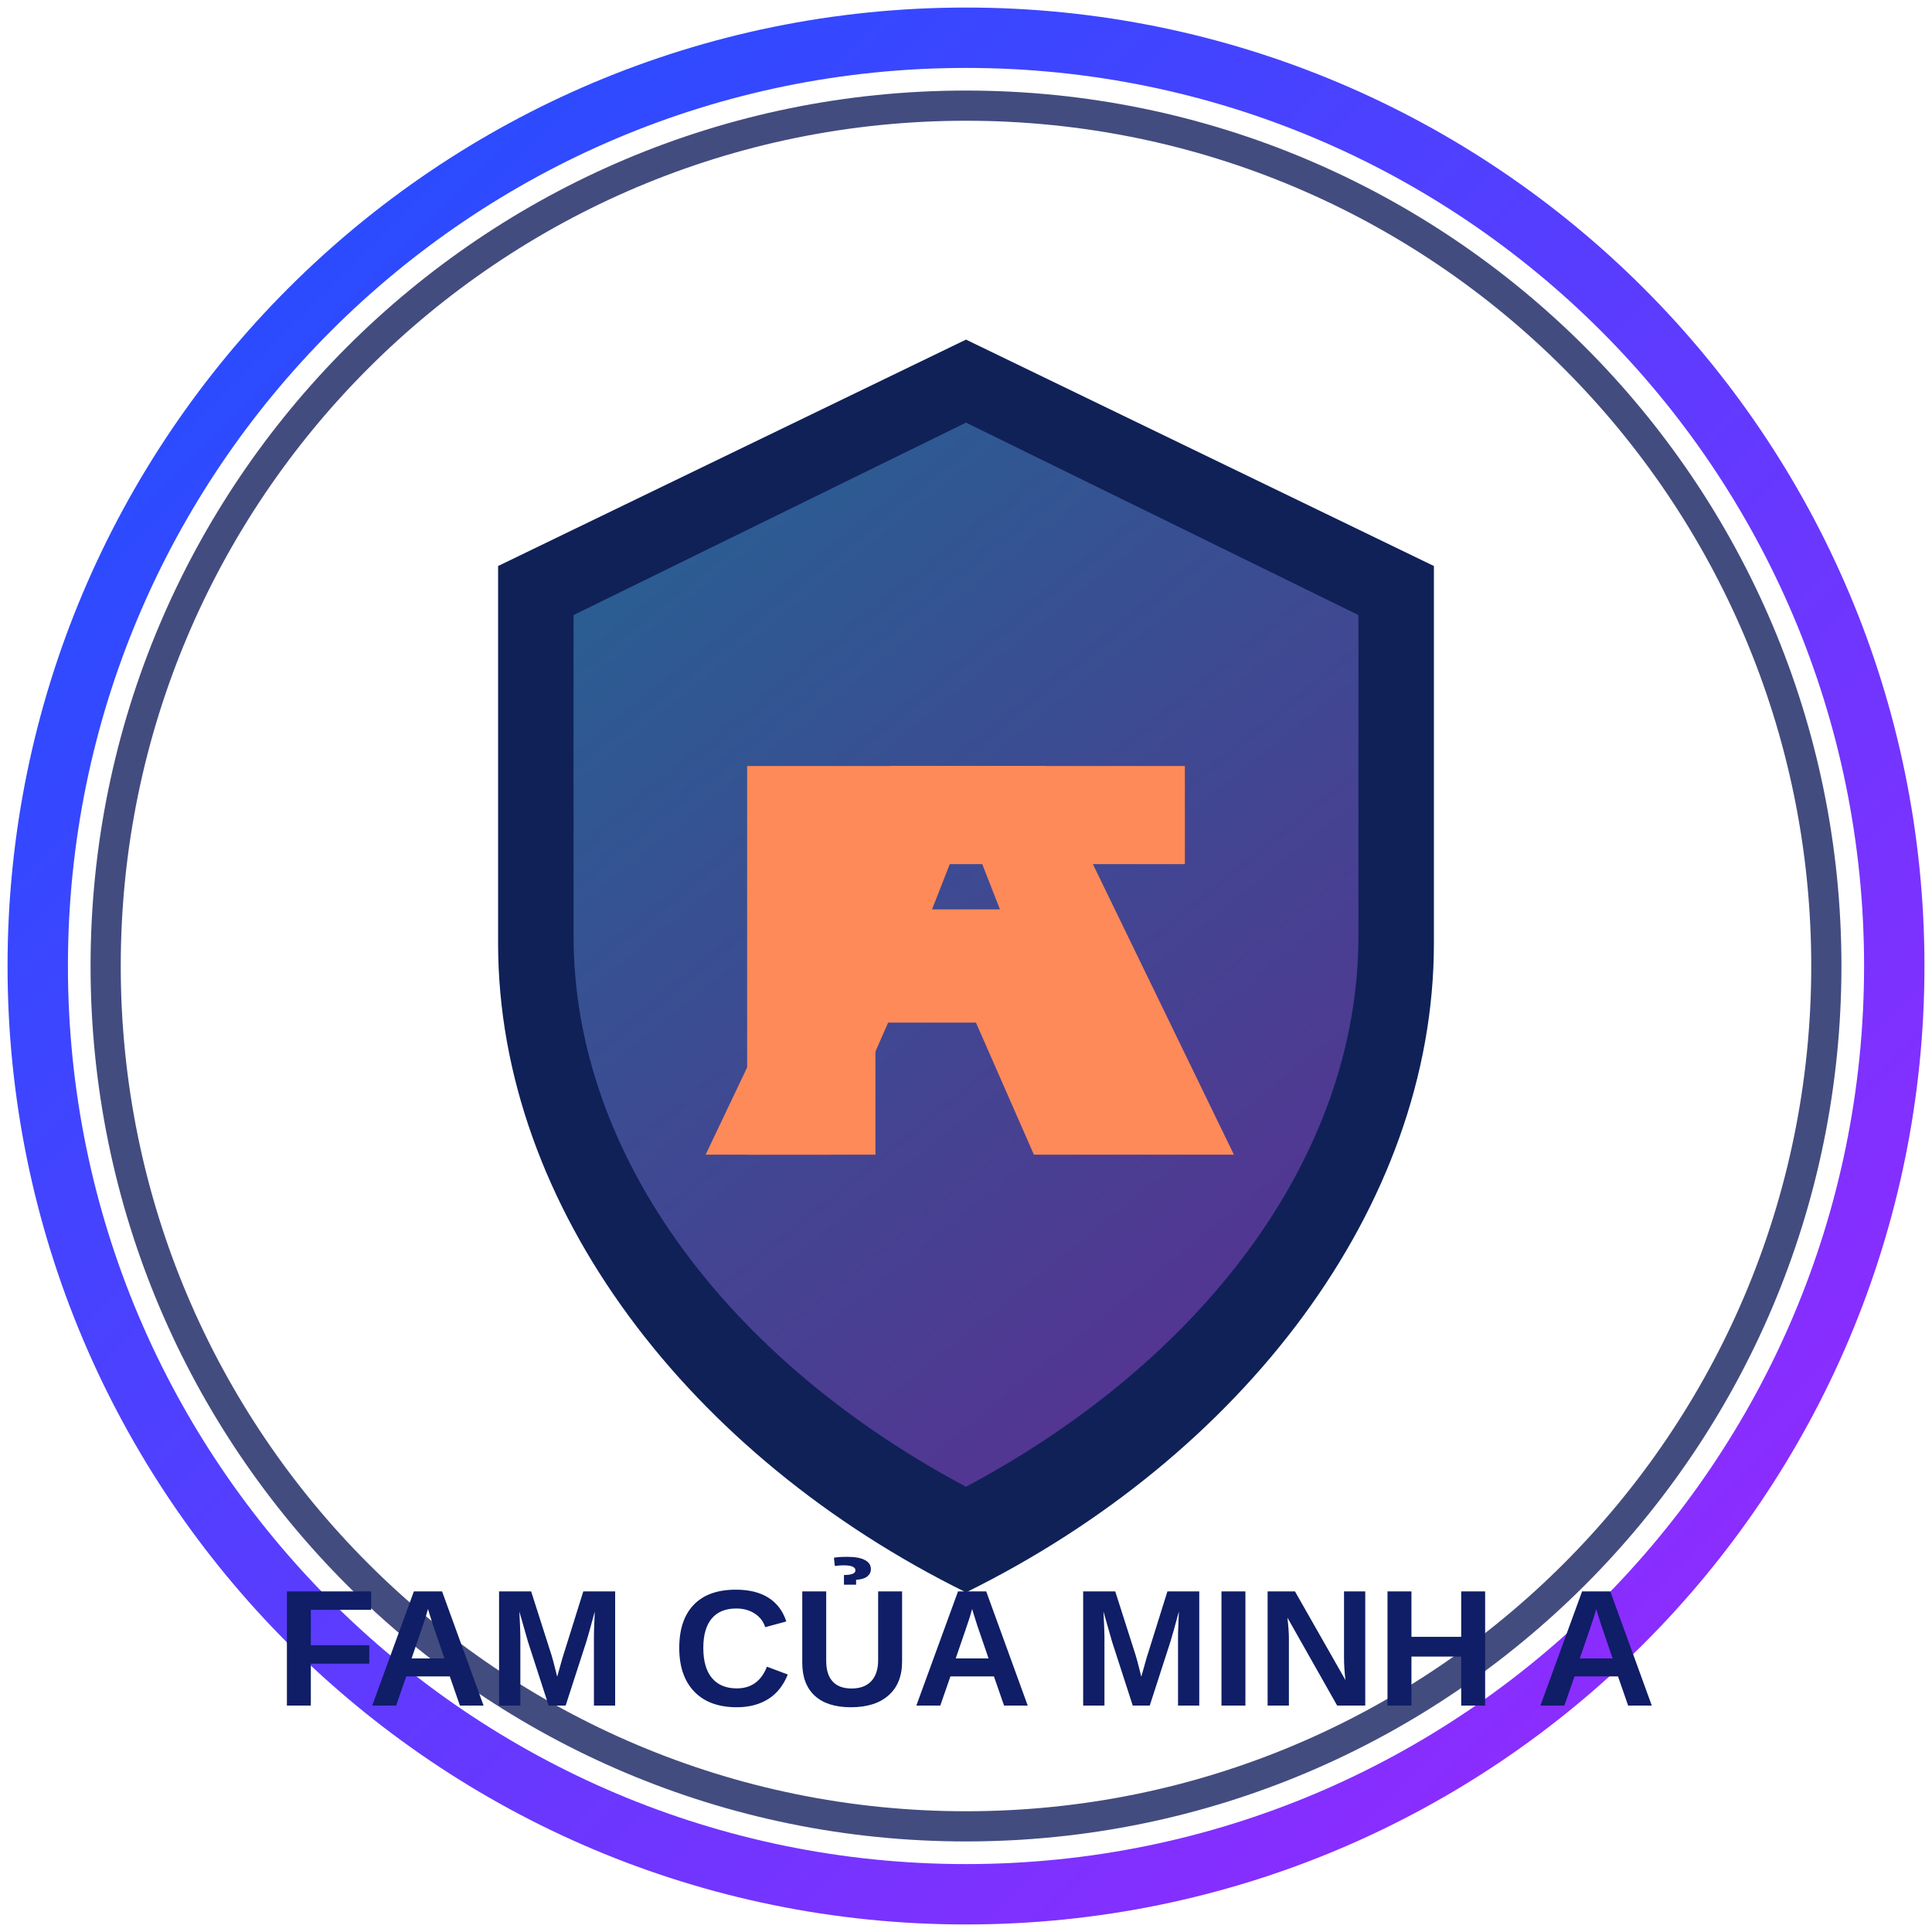
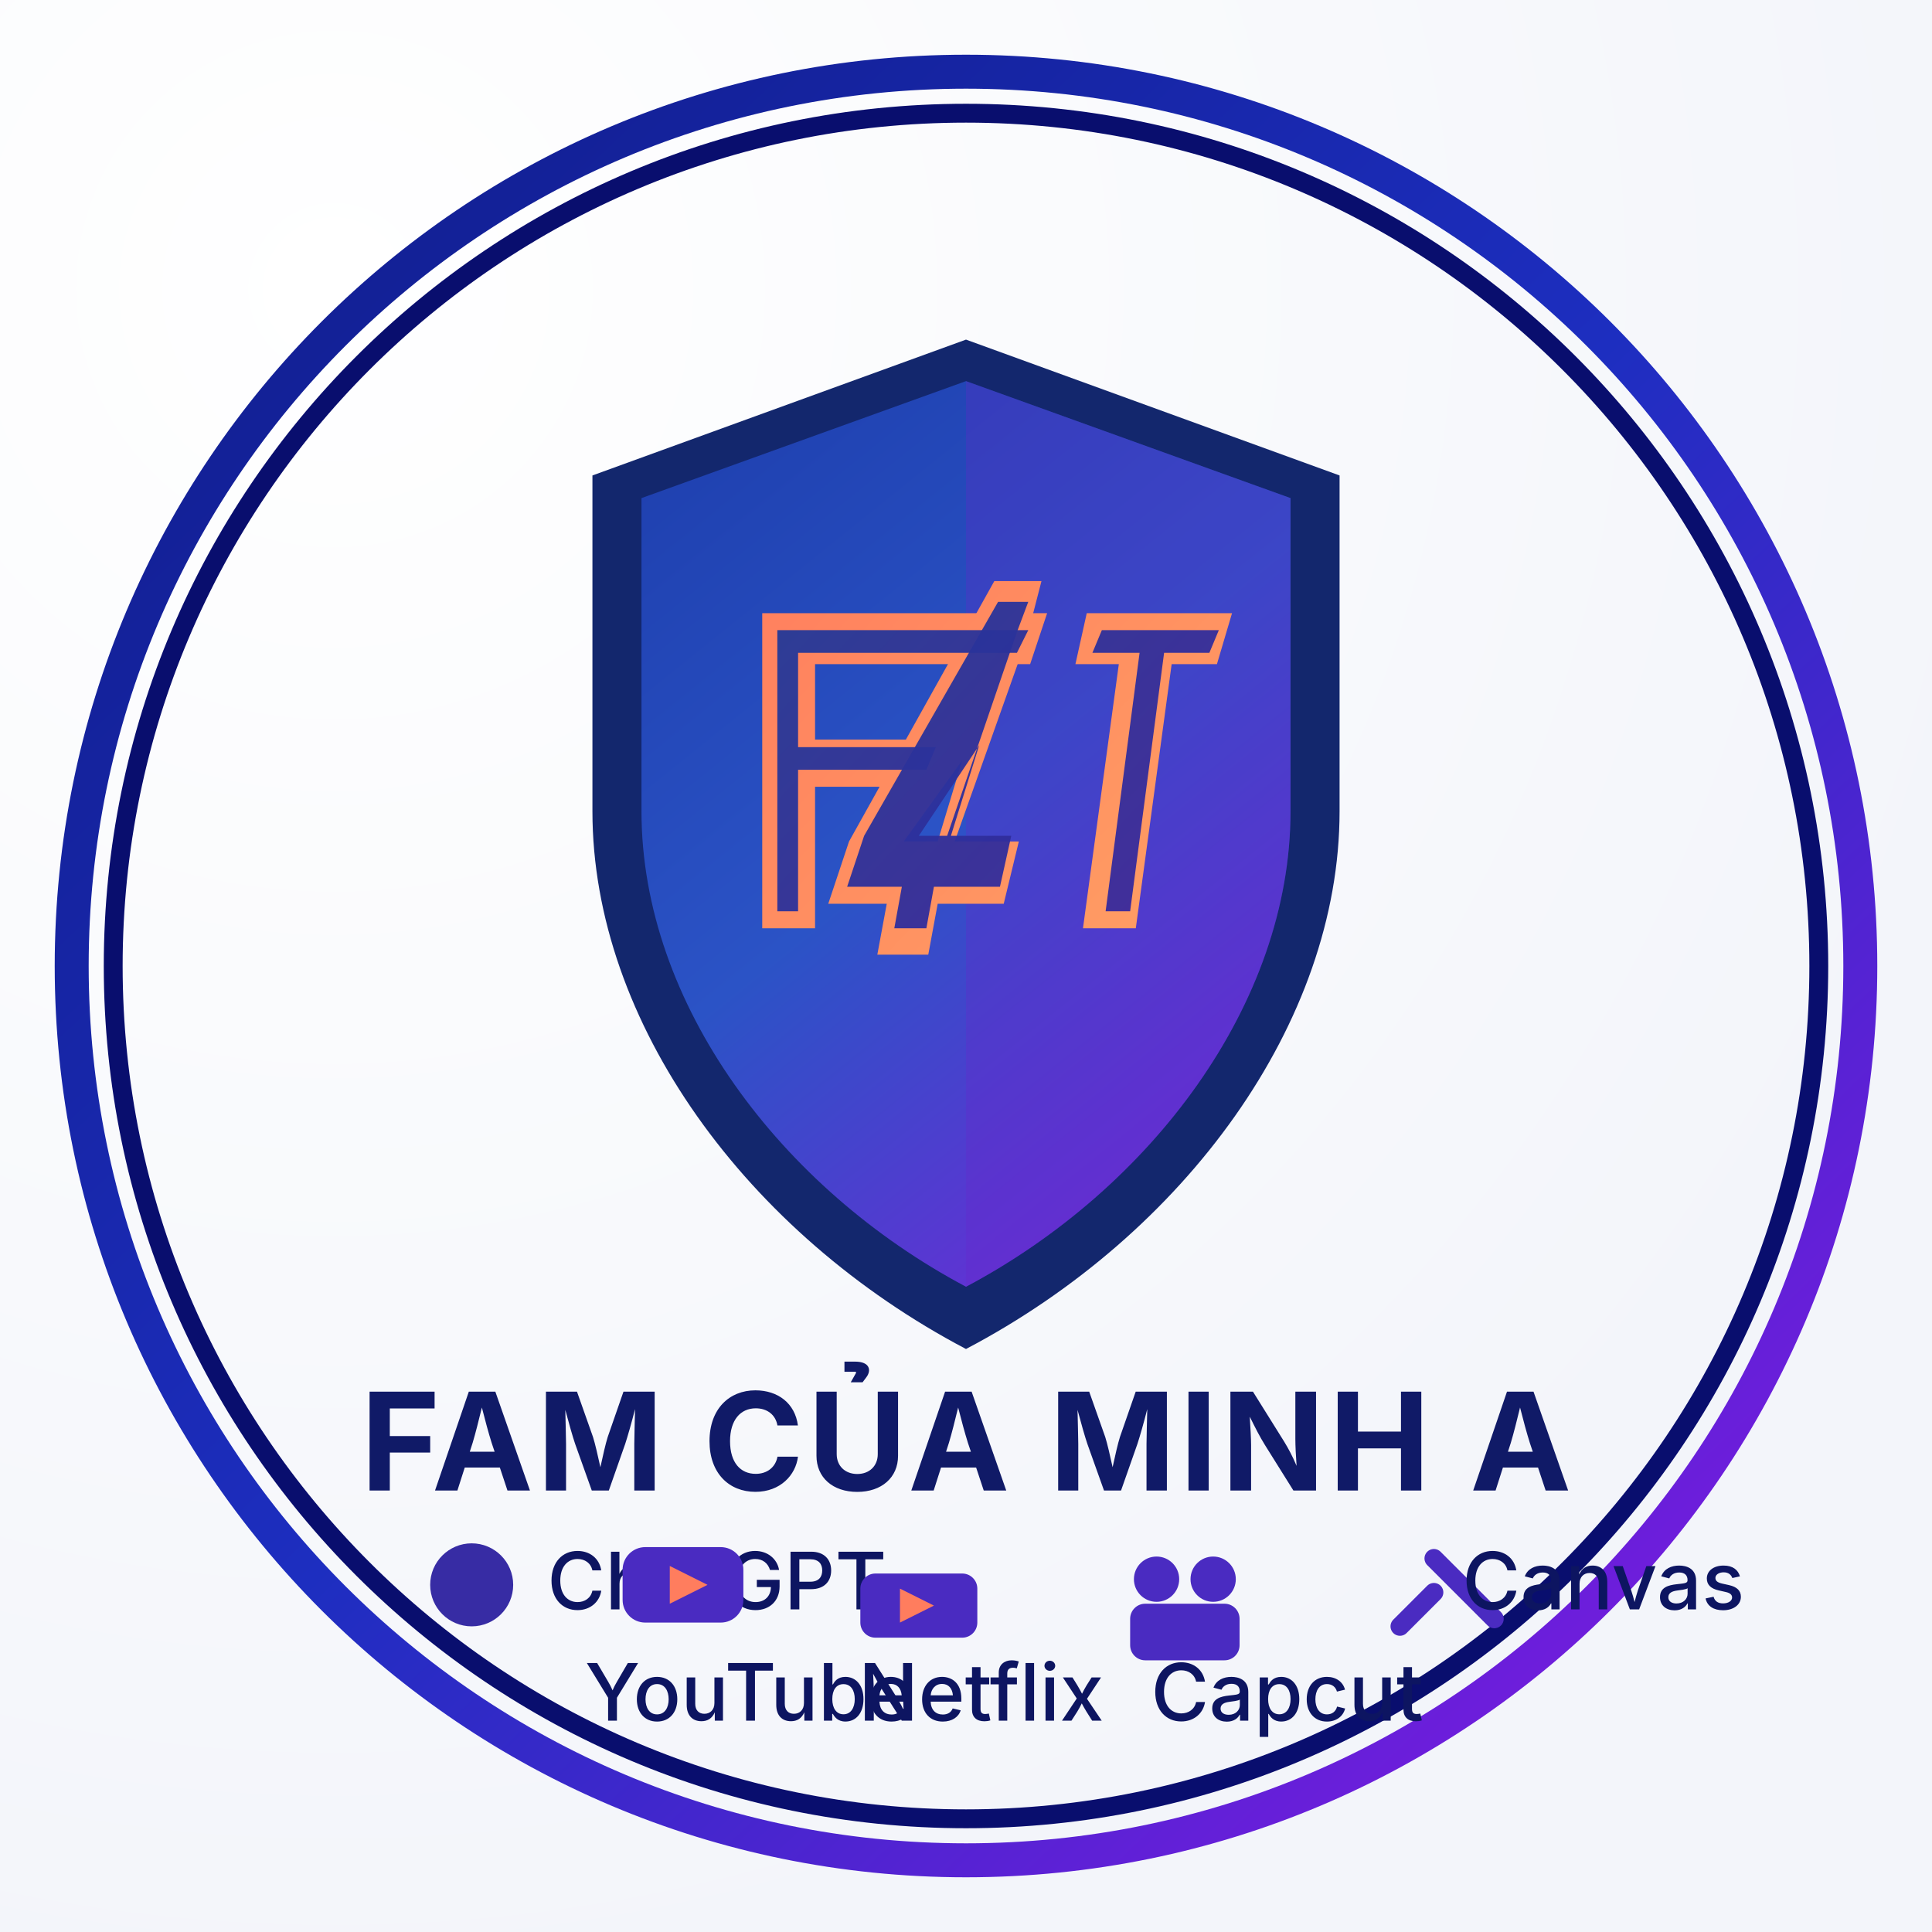
- <svg xmlns="http://www.w3.org/2000/svg" width="512" height="512" viewBox="0 0 512 512" fill="none">
+ <svg xmlns="http://www.w3.org/2000/svg" width="1024" height="1024" viewBox="0 0 1024 1024" fill="none">
  <defs>
-     <linearGradient id="g1" x1="80" y1="80" x2="432" y2="432" gradientUnits="userSpaceOnUse">
-       <stop stop-color="#2C4BFF" />
-       <stop offset="1" stop-color="#8A2DFF" />
+     <radialGradient id="bg" cx="0" cy="0" r="1" gradientUnits="userSpaceOnUse" gradientTransform="translate(180 160) rotate(35) scale(900)">
+       <stop stop-color="#FFFFFF" />
+       <stop offset="1" stop-color="#F3F5FA" />
+     </radialGradient>
+     <linearGradient id="ring" x1="120" y1="100" x2="900" y2="920" gradientUnits="userSpaceOnUse">
+       <stop stop-color="#111E8F" />
+       <stop offset="0.5" stop-color="#1D2EC0" />
+       <stop offset="1" stop-color="#7B1BE0" />
    </linearGradient>
-     <linearGradient id="g2" x1="170" y1="130" x2="340" y2="340" gradientUnits="userSpaceOnUse">
-       <stop stop-color="#56D4FF" />
-       <stop offset="1" stop-color="#D15BFF" />
+     <linearGradient id="shield" x1="360" y1="210" x2="690" y2="620" gradientUnits="userSpaceOnUse">
+       <stop stop-color="#1E3FAE" />
+       <stop offset="0.5" stop-color="#2B53C6" />
+       <stop offset="1" stop-color="#6E2AD7" />
+     </linearGradient>
+     <linearGradient id="glyph" x1="375" y1="300" x2="680" y2="590" gradientUnits="userSpaceOnUse">
+       <stop stop-color="#FF7D5E" />
+       <stop offset="1" stop-color="#FFA865" />
+     </linearGradient>
+     <linearGradient id="glyphInner" x1="382" y1="307" x2="673" y2="583" gradientUnits="userSpaceOnUse">
+       <stop stop-color="#1F3B97" />
+       <stop offset="1" stop-color="#4120A0" />
    </linearGradient>
  </defs>
-   <circle cx="256" cy="256" r="246" stroke="url(#g1)" stroke-width="16" />
-   <circle cx="256" cy="256" r="228" stroke="#14205F" stroke-opacity="0.8" stroke-width="8" />
-   <path d="M256 90L380 150V250C380 320 329 386 256 422C183 386 132 320 132 250V150L256 90Z" fill="#102158" />
-   <path d="M256 112L360 163V248C360 307 318 361 256 394C194 361 152 307 152 248V163L256 112Z" fill="url(#g2)" fill-opacity="0.35" />
-   <path d="M198 306V203H314V229H232V247H294V271H232V306H198Z" fill="#FF8A59" />
-   <path d="M274 306L256 265H238L220 306H187L236 203H277L327 306H274ZM247 241H265L256 218L247 241Z" fill="#FF8A59" />
-   <text x="256" y="452" text-anchor="middle" fill="#0F1E66" font-family="Arial, Helvetica, sans-serif" font-size="44" font-weight="700">FAM CỦA MINH A</text>
+   <rect width="1024" height="1024" fill="url(#bg)" />
+   <circle cx="512" cy="512" r="474" stroke="url(#ring)" stroke-width="18" />
+   <circle cx="512" cy="512" r="452" stroke="#090E6E" stroke-width="10" />
+   <path d="M512 180L710 252V430C710 542 628 654 512 715C396 654 314 542 314 430V252L512 180Z" fill="#13276D" />
+   <path d="M512 202L684 264V430C684 532 610 630 512 682C414 630 340 532 340 430V264L512 202Z" fill="url(#shield)" />
+   <path d="M512 202V682C610 630 684 532 684 430V264L512 202Z" fill="#6926C9" fill-opacity="0.28" />
+   <g>
+     <path d="M404 492V325H555L546 352H432V392H506L497 417H432V492H404Z" fill="url(#glyph)" />
+     <path d="M439 479L450 446L527 308H552L544 339L506 446H540L532 479H497L492 506H465L470 479H439ZM479 446H497L510 403L479 446Z" fill="url(#glyph)" />
+     <path d="M570 352L576 325H653L645 352H621L602 492H574L593 352H570Z" fill="url(#glyph)" />
+     <path d="M412 483V334H545L539 346H423V396H496L491 408H423V483H412Z" fill="url(#glyphInner)" fill-opacity="0.95" />
+     <path d="M449 470L458 443L529 319H545L539 335L502 443H536L530 470H495L491 492H474L478 470H449ZM487 443H504L519 395L487 443Z" fill="url(#glyphInner)" fill-opacity="0.95" />
+     <path d="M579 346L584 334H646L641 346H617L599 483H586L604 346H579Z" fill="url(#glyphInner)" fill-opacity="0.95" />
+   </g>
+   <text x="512" y="790" text-anchor="middle" fill="#101A67" font-family="Inter, Arial, sans-serif" font-size="72" font-weight="700" letter-spacing="2">FAM CỦA MINH A</text>
+   <g fill="#0D1561" font-family="Inter, Arial, sans-serif" font-size="42" font-weight="500">
+     <circle cx="250" cy="840" r="22" fill="#372CA4" />
+     <text x="290" y="853">ChatGPT</text>
+     <rect x="330" y="820" width="64" height="40" rx="12" fill="#4A2BC1" />
+     <polygon points="355,830 355,850 375,840" fill="#FF7D5E" />
+     <text x="310" y="912">YouTube</text>
+     <rect x="456" y="834" width="62" height="34" rx="8" fill="#4A2BC1" />
+     <polygon points="477,842 477,860 495,851" fill="#FF7D5E" />
+     <text x="455" y="912">Netflix</text>
+     <circle cx="613" cy="837" r="12" fill="#4A2BC1" />
+     <circle cx="643" cy="837" r="12" fill="#4A2BC1" />
+     <rect x="599" y="850" width="58" height="30" rx="8" fill="#4A2BC1" />
+     <text x="610" y="912">Capcut</text>
+     <path d="M760 826L792 858" stroke="#4A2BC1" stroke-width="10" stroke-linecap="round" />
+     <path d="M742 862L760 844" stroke="#4A2BC1" stroke-width="10" stroke-linecap="round" />
+     <text x="775" y="853">Canvas</text>
+   </g>
</svg>
